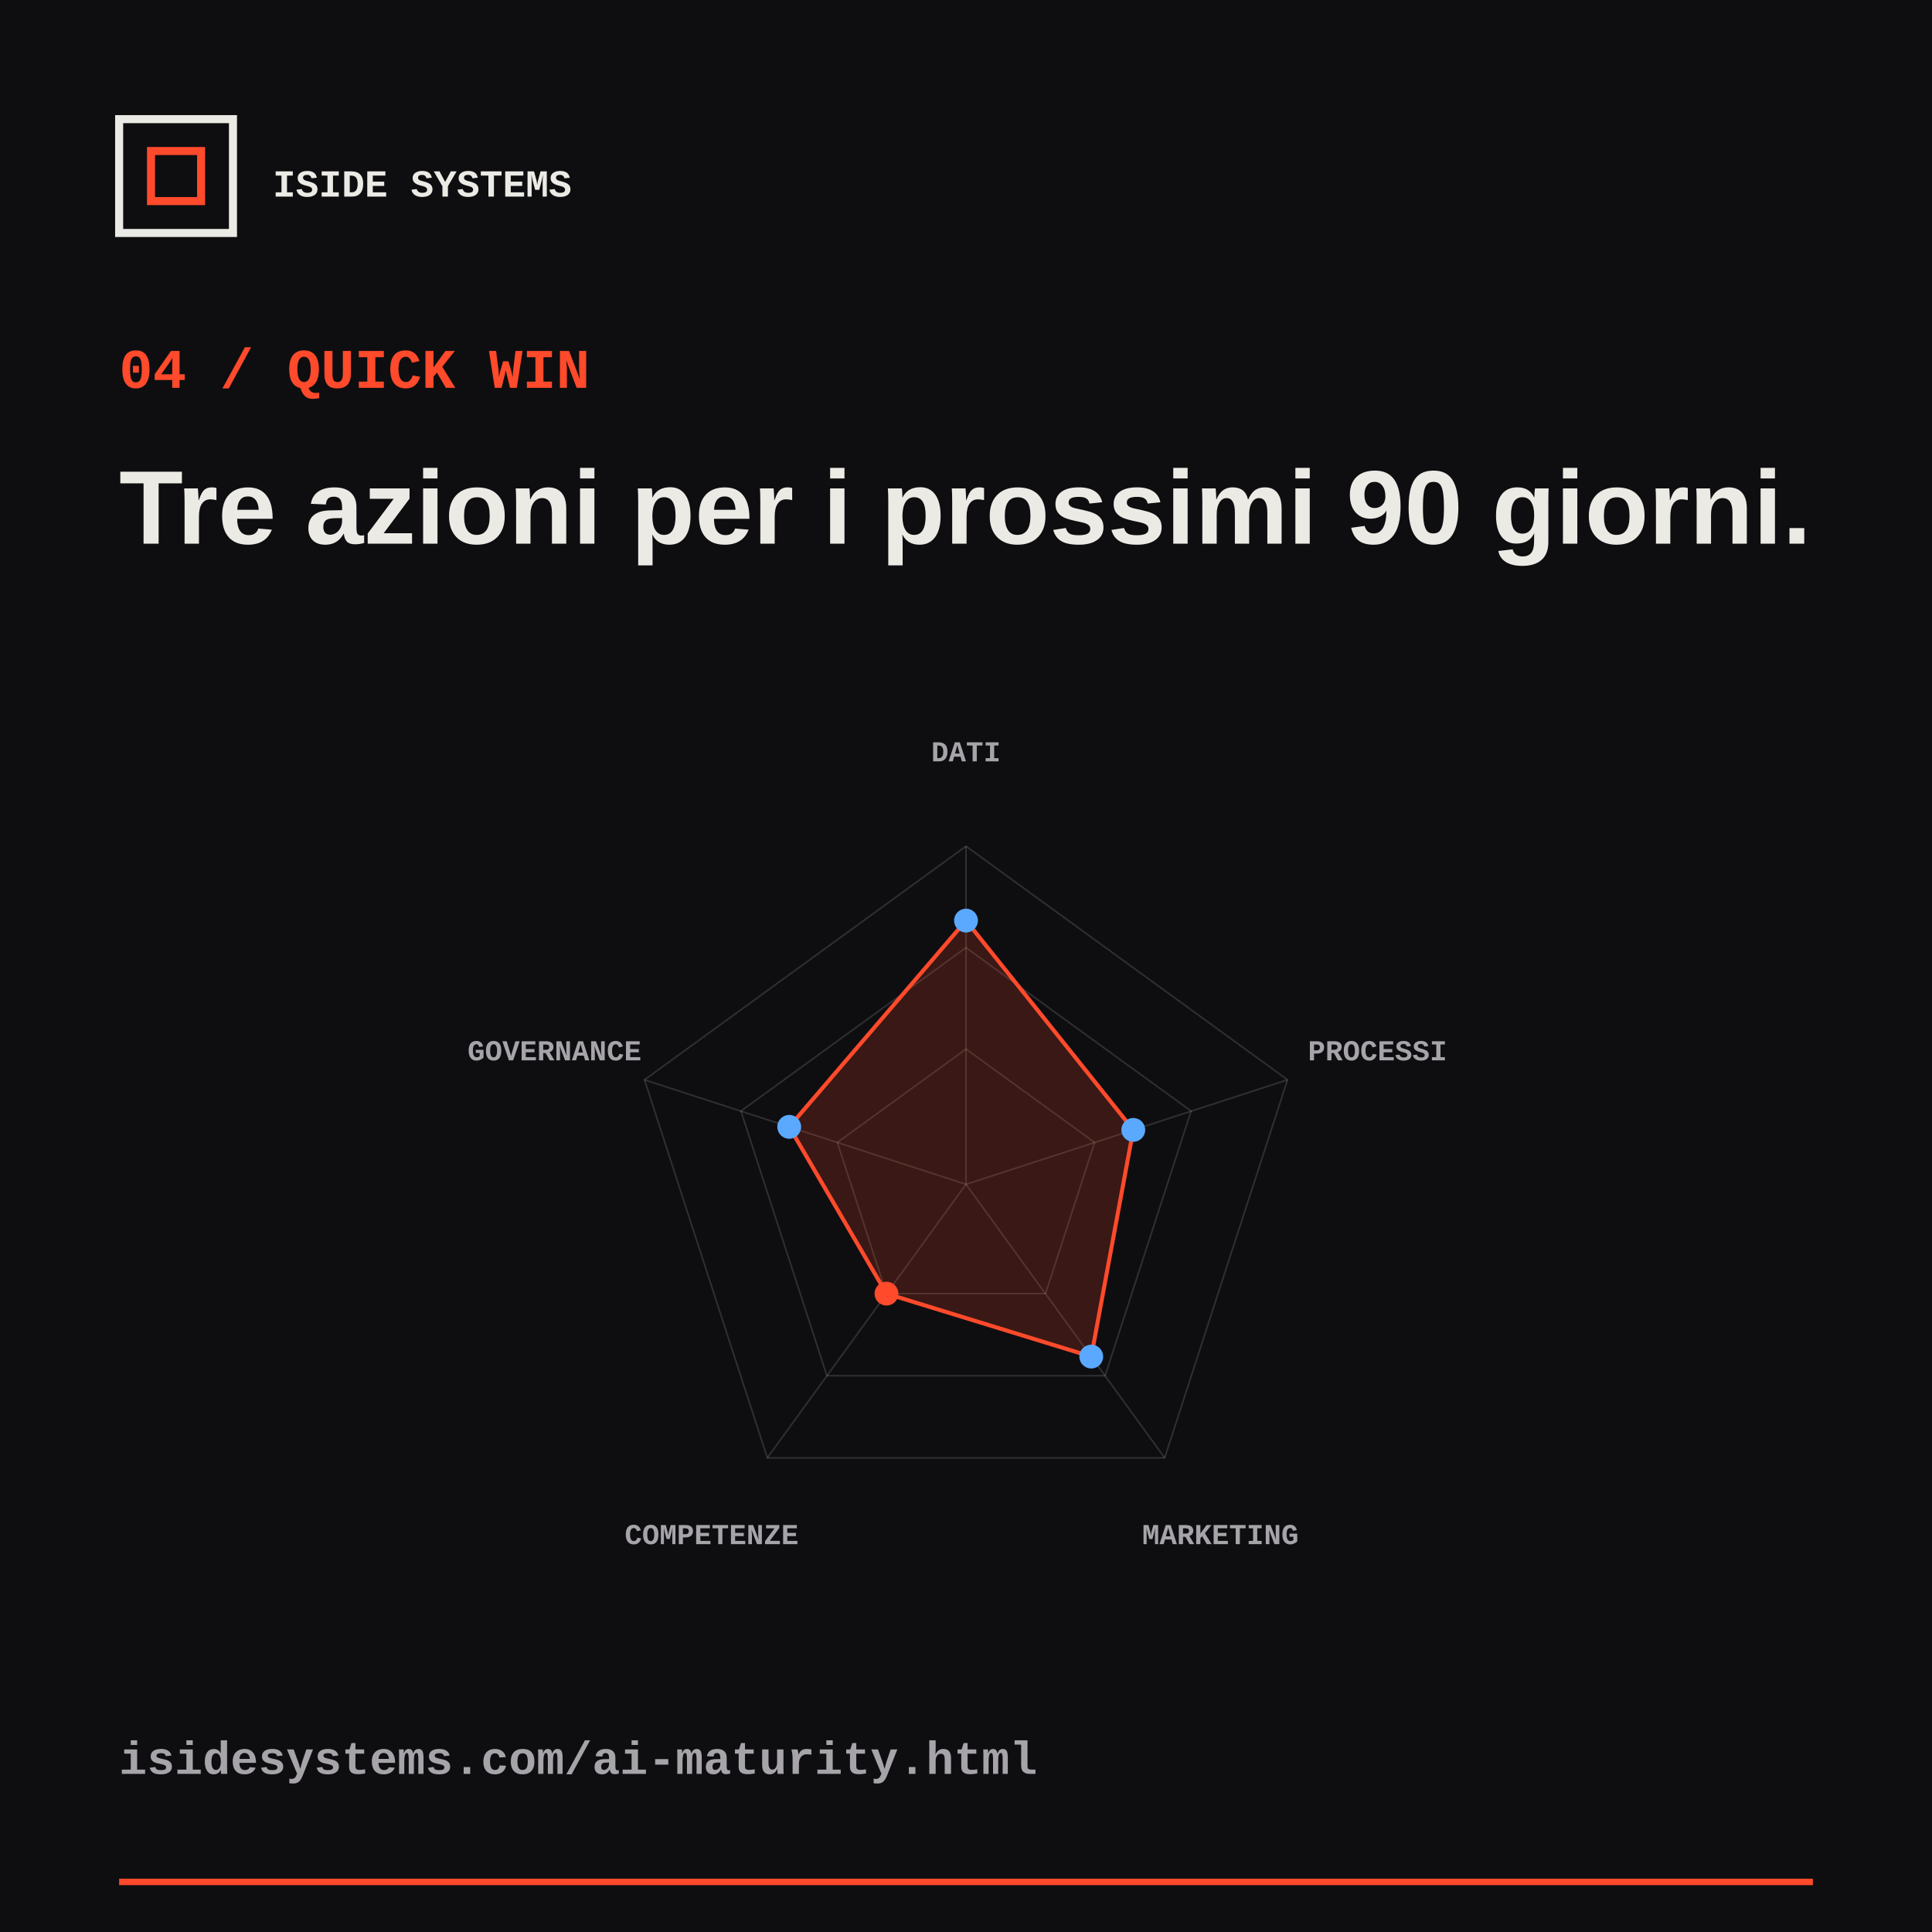
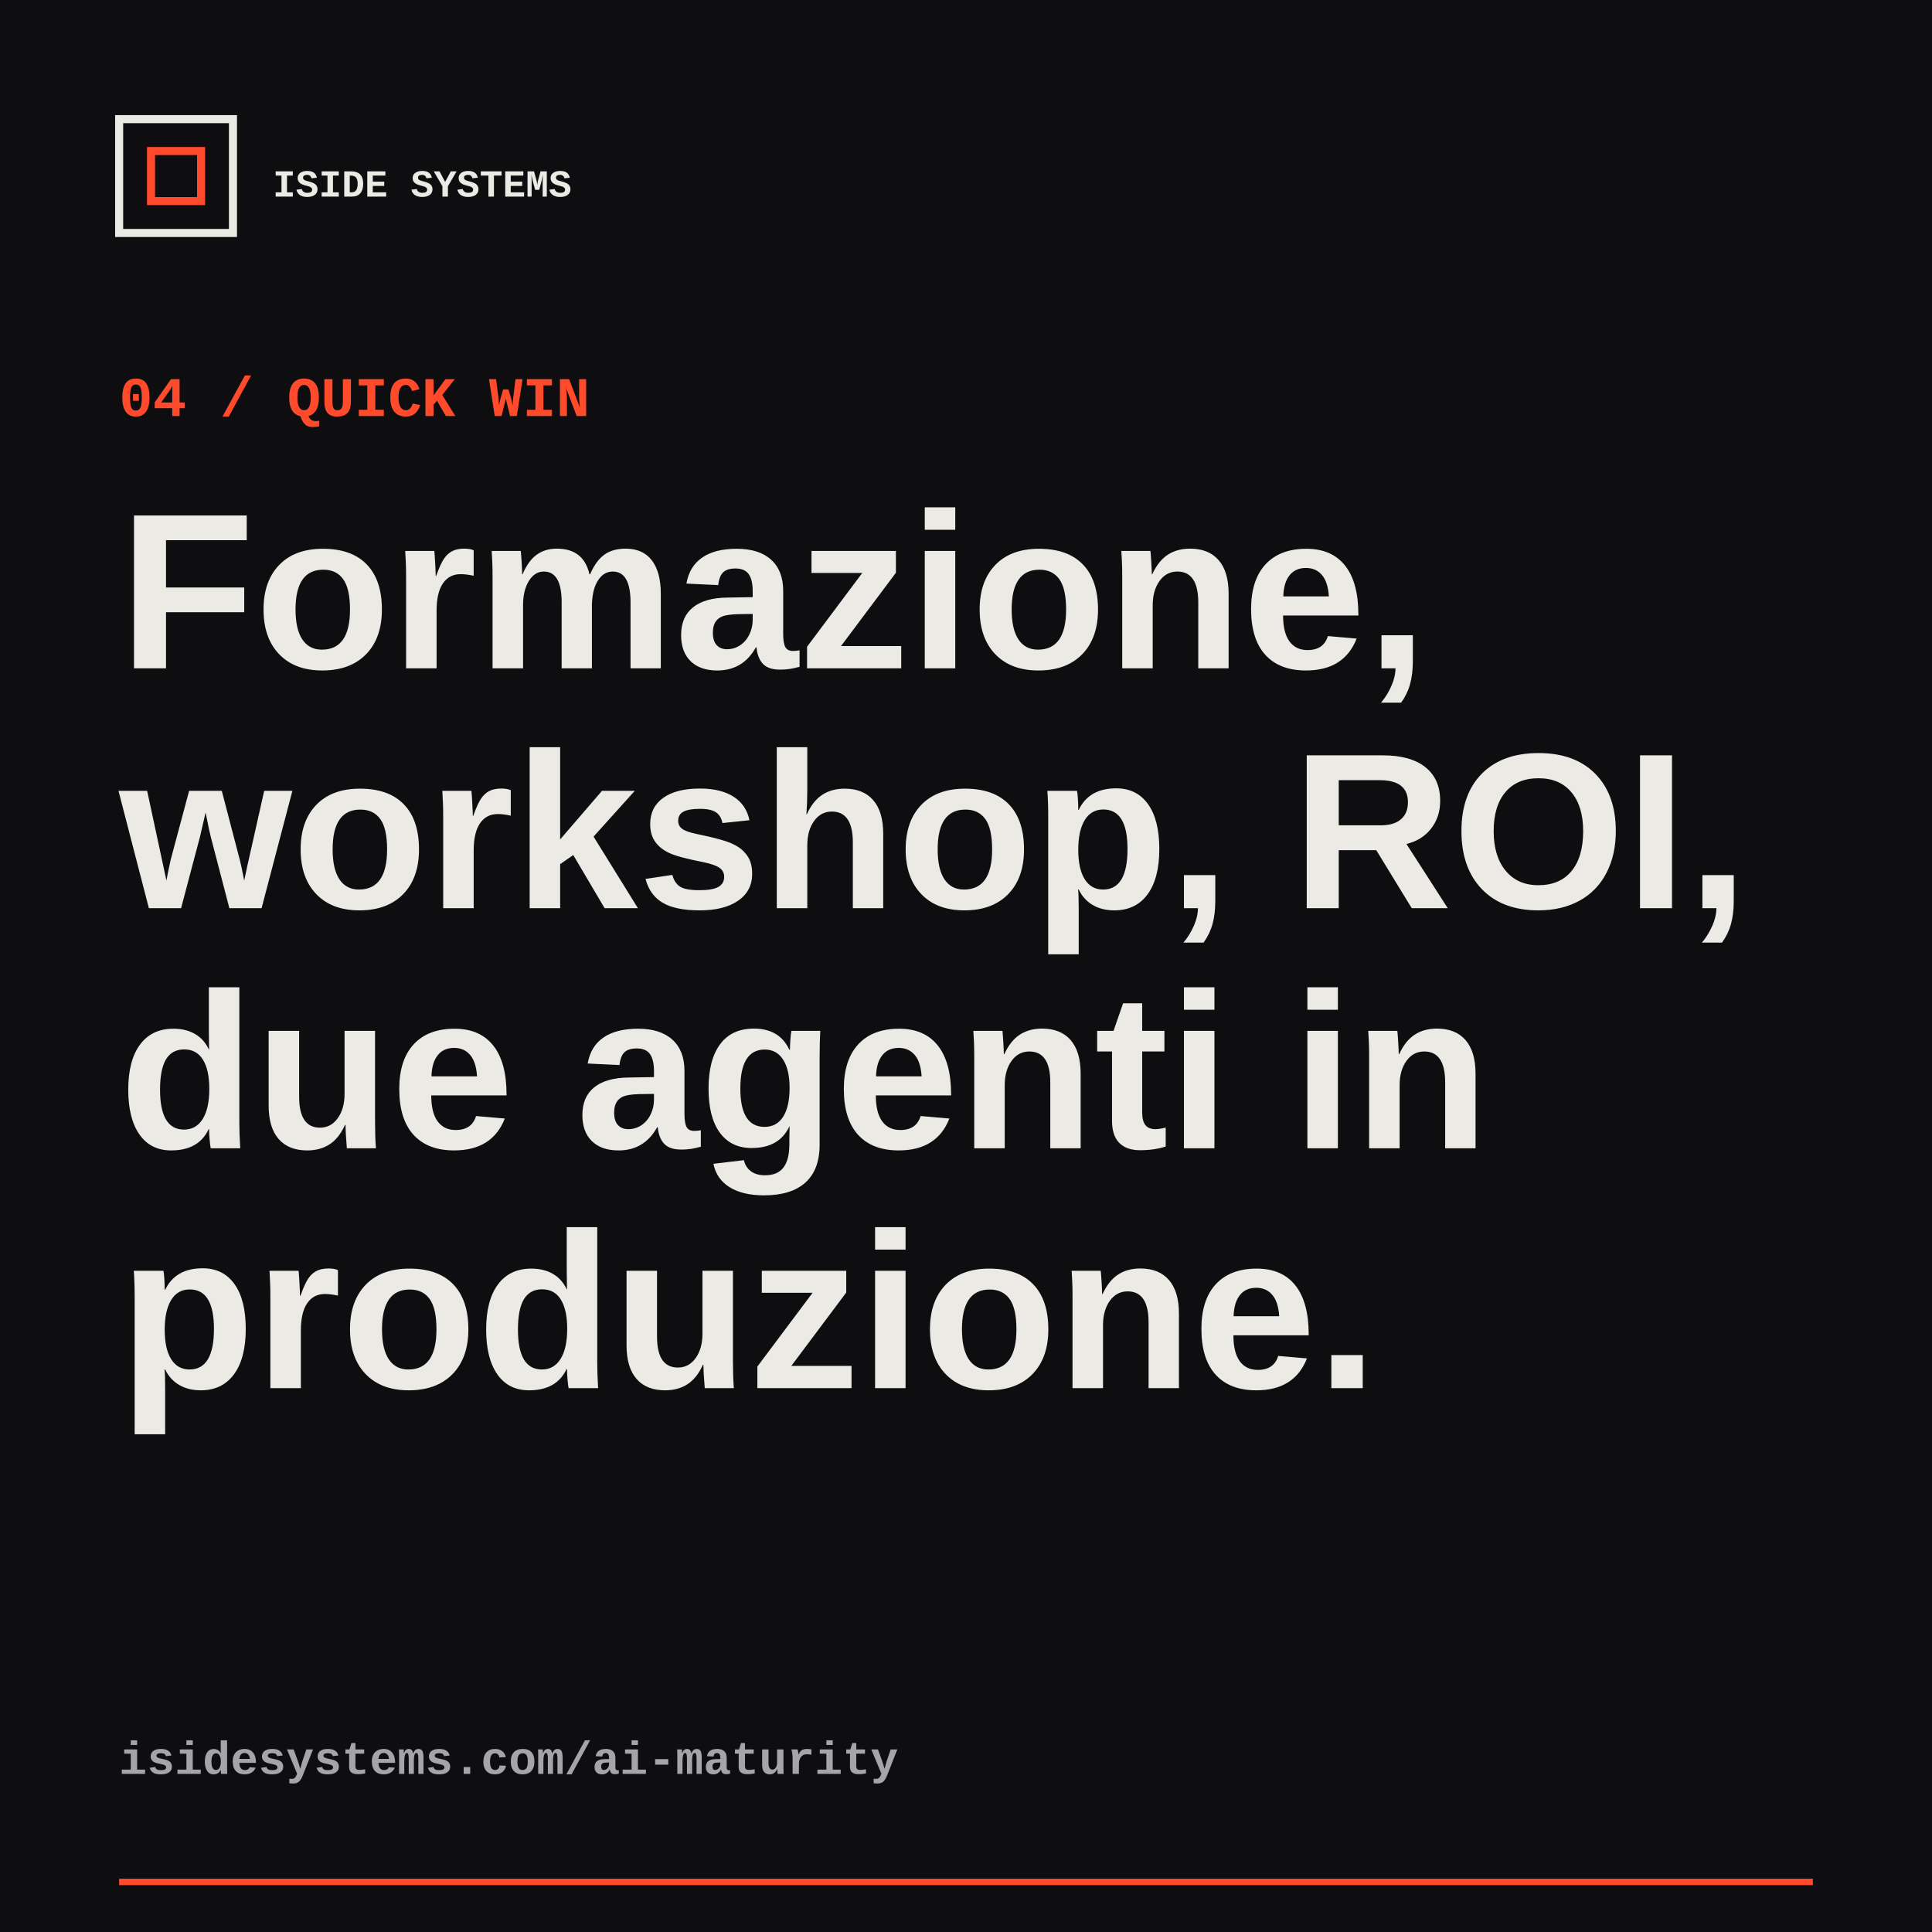
<svg xmlns="http://www.w3.org/2000/svg" width="1200" height="1200" viewBox="0 0 1200 1200">
  <rect width="1200" height="1200" fill="#0e0e11" />
  <rect x="74" y="74" width="70.7" height="70.7" fill="none" stroke="#eceae4" stroke-width="5" />
  <rect x="93.8" y="93.8" width="31.1" height="31.1" fill="none" stroke="#ff4a2b" stroke-width="5" />
  <text x="169.4" y="122.1" fill="#eceae4" font-family="Menlo,Courier New,monospace" font-size="23.8" font-weight="650" letter-spacing="0.00" text-anchor="start">ISIDE SYSTEMS</text>
-   <text x="74.0" y="240.9" fill="#ff4a2b" font-family="Menlo,Courier New,monospace" font-size="34.8" font-weight="600" letter-spacing="0.00" text-anchor="start" textLength="294.0" lengthAdjust="spacingAndGlyphs">04 / QUICK WIN</text>
-   <text x="74.0" y="337.7" fill="#eceae4" font-family="Helvetica Neue,Arial,sans-serif" font-size="65.0" font-weight="700" letter-spacing="0.00" text-anchor="start" textLength="1048.9" lengthAdjust="spacingAndGlyphs">Tre azioni per i prossimi 90 giorni.</text>
-   <g>
-     <polygon points="600.0,651.6 679.9,709.6 649.4,803.5 550.6,803.5 520.1,709.6" fill="none" stroke="#eceae4" stroke-opacity=".15" />
-     <polygon points="600.0,588.6 739.8,690.1 686.4,854.5 513.6,854.5 460.2,690.1" fill="none" stroke="#eceae4" stroke-opacity=".15" />
-     <polygon points="600.0,525.6 799.7,670.7 723.4,905.5 476.6,905.5 400.3,670.7" fill="none" stroke="#eceae4" stroke-opacity=".15" />
-     <path d="M600.0 735.6L600.0 525.6" stroke="#eceae4" stroke-opacity=".15" />
-     <path d="M600.0 735.6L799.7 670.7" stroke="#eceae4" stroke-opacity=".15" />
-     <path d="M600.0 735.6L723.4 905.5" stroke="#eceae4" stroke-opacity=".15" />
-     <path d="M600.0 735.6L476.6 905.5" stroke="#eceae4" stroke-opacity=".15" />
-     <path d="M600.0 735.6L400.3 670.7" stroke="#eceae4" stroke-opacity=".15" />
-     <polygon points="600.0,571.8 703.9,701.8 677.8,842.6 550.6,803.5 490.2,699.9" fill="rgba(255,74,43,.18)" stroke="#ff4a2b" stroke-width="2.5" />
-     <circle cx="600.0" cy="571.8" r="7.4" fill="#5aa9ff" />
-     <circle cx="703.9" cy="701.8" r="7.4" fill="#5aa9ff" />
-     <circle cx="677.8" cy="842.6" r="7.4" fill="#5aa9ff" />
-     <circle cx="550.6" cy="803.5" r="7.4" fill="#ff4a2b" />
-     <circle cx="490.2" cy="699.9" r="7.4" fill="#5aa9ff" />
-     <text x="600.0" y="472.9" fill="#a6a3a9" font-family="Menlo,Courier New,monospace" font-size="18.0" font-weight="600" letter-spacing="0.00" text-anchor="middle" textLength="44.0" lengthAdjust="spacingAndGlyphs">DATI</text>
-     <text x="855.6" y="658.6" fill="#a6a3a9" font-family="Menlo,Courier New,monospace" font-size="18.0" font-weight="600" letter-spacing="0.00" text-anchor="middle" textLength="88.0" lengthAdjust="spacingAndGlyphs">PROCESSI</text>
-     <text x="758.0" y="959.1" fill="#a6a3a9" font-family="Menlo,Courier New,monospace" font-size="18.0" font-weight="600" letter-spacing="0.00" text-anchor="middle" textLength="99.0" lengthAdjust="spacingAndGlyphs">MARKETING</text>
-     <text x="442.0" y="959.1" fill="#a6a3a9" font-family="Menlo,Courier New,monospace" font-size="18.0" font-weight="600" letter-spacing="0.00" text-anchor="middle" textLength="110.0" lengthAdjust="spacingAndGlyphs">COMPETENZE</text>
-     <text x="344.4" y="658.6" fill="#a6a3a9" font-family="Menlo,Courier New,monospace" font-size="18.0" font-weight="600" letter-spacing="0.00" text-anchor="middle" textLength="110.0" lengthAdjust="spacingAndGlyphs">GOVERNANCE</text>
-   </g>
-   <text x="74.0" y="1101.8" fill="#a6a3a9" font-family="Menlo,Courier New,monospace" font-size="28.8" font-weight="600" letter-spacing="0.00" text-anchor="start" textLength="561.0" lengthAdjust="spacingAndGlyphs">isidesystems.com/ai-maturity.html</text>
+   <text x="74.0" y="258.4" fill="#ff4a2b" font-family="Menlo,Courier New,monospace" font-size="34.8" font-weight="600" letter-spacing="0.00" text-anchor="start" textLength="294.0" lengthAdjust="spacingAndGlyphs">04 / QUICK WIN</text>
+   <text x="74.0" y="415.1" fill="#eceae4" font-family="Helvetica Neue,Arial,sans-serif" font-size="138.0" font-weight="700" letter-spacing="0.00" text-anchor="start" textLength="815.0" lengthAdjust="spacingAndGlyphs">Formazione,</text>
+   <text x="74.0" y="564.1" fill="#eceae4" font-family="Helvetica Neue,Arial,sans-serif" font-size="138.0" font-weight="700" letter-spacing="0.00" text-anchor="start" textLength="1015.0" lengthAdjust="spacingAndGlyphs">workshop, ROI,</text>
+   <text x="74.0" y="713.2" fill="#eceae4" font-family="Helvetica Neue,Arial,sans-serif" font-size="138.0" font-weight="700" letter-spacing="0.00" text-anchor="start" textLength="848.0" lengthAdjust="spacingAndGlyphs">due agenti in</text>
+   <text x="74.0" y="862.2" fill="#eceae4" font-family="Helvetica Neue,Arial,sans-serif" font-size="138.0" font-weight="700" letter-spacing="0.00" text-anchor="start" textLength="779.0" lengthAdjust="spacingAndGlyphs">produzione.</text>
+   <text x="74.0" y="1101.8" fill="#a6a3a9" font-family="Menlo,Courier New,monospace" font-size="28.8" font-weight="600" letter-spacing="0.00" text-anchor="start" textLength="476.0" lengthAdjust="spacingAndGlyphs">isidesystems.com/ai-maturity</text>
  <path d="M74 1168.9H1126" stroke="#eceae4" stroke-opacity=".15" />
  <path d="M74 1168.9H1126" stroke="#ff4a2b" stroke-width="4" />
</svg>
